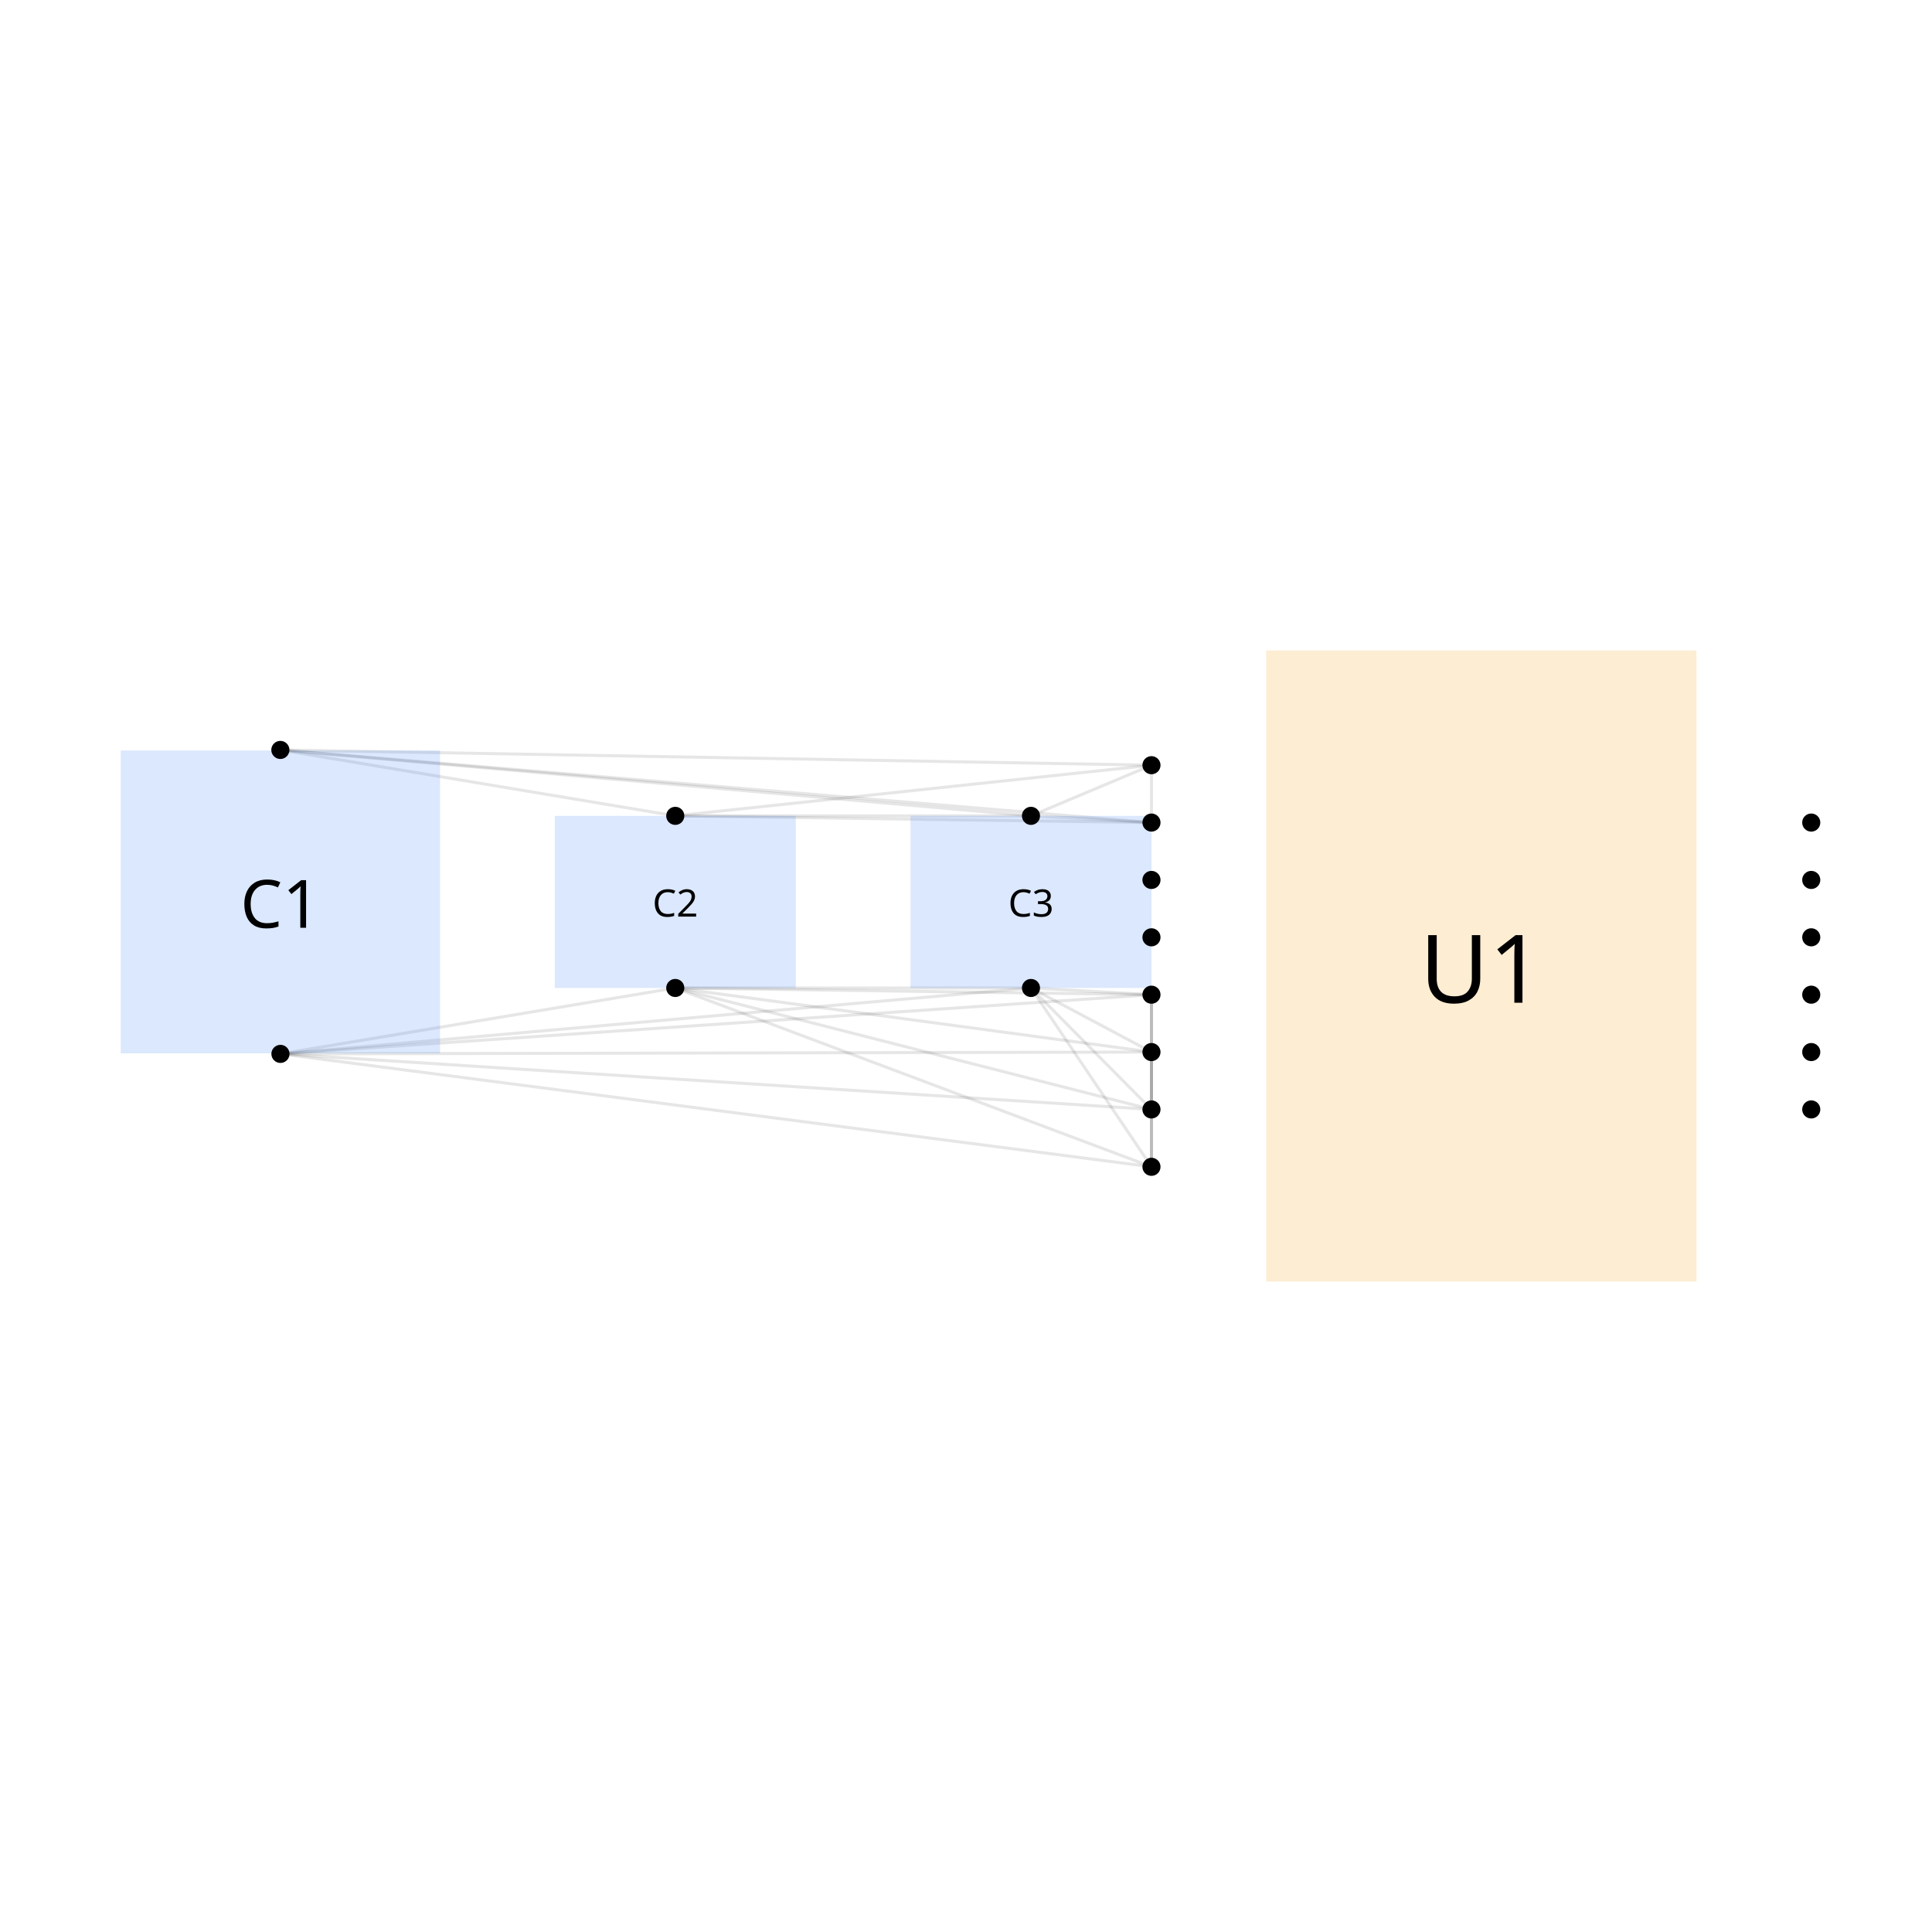
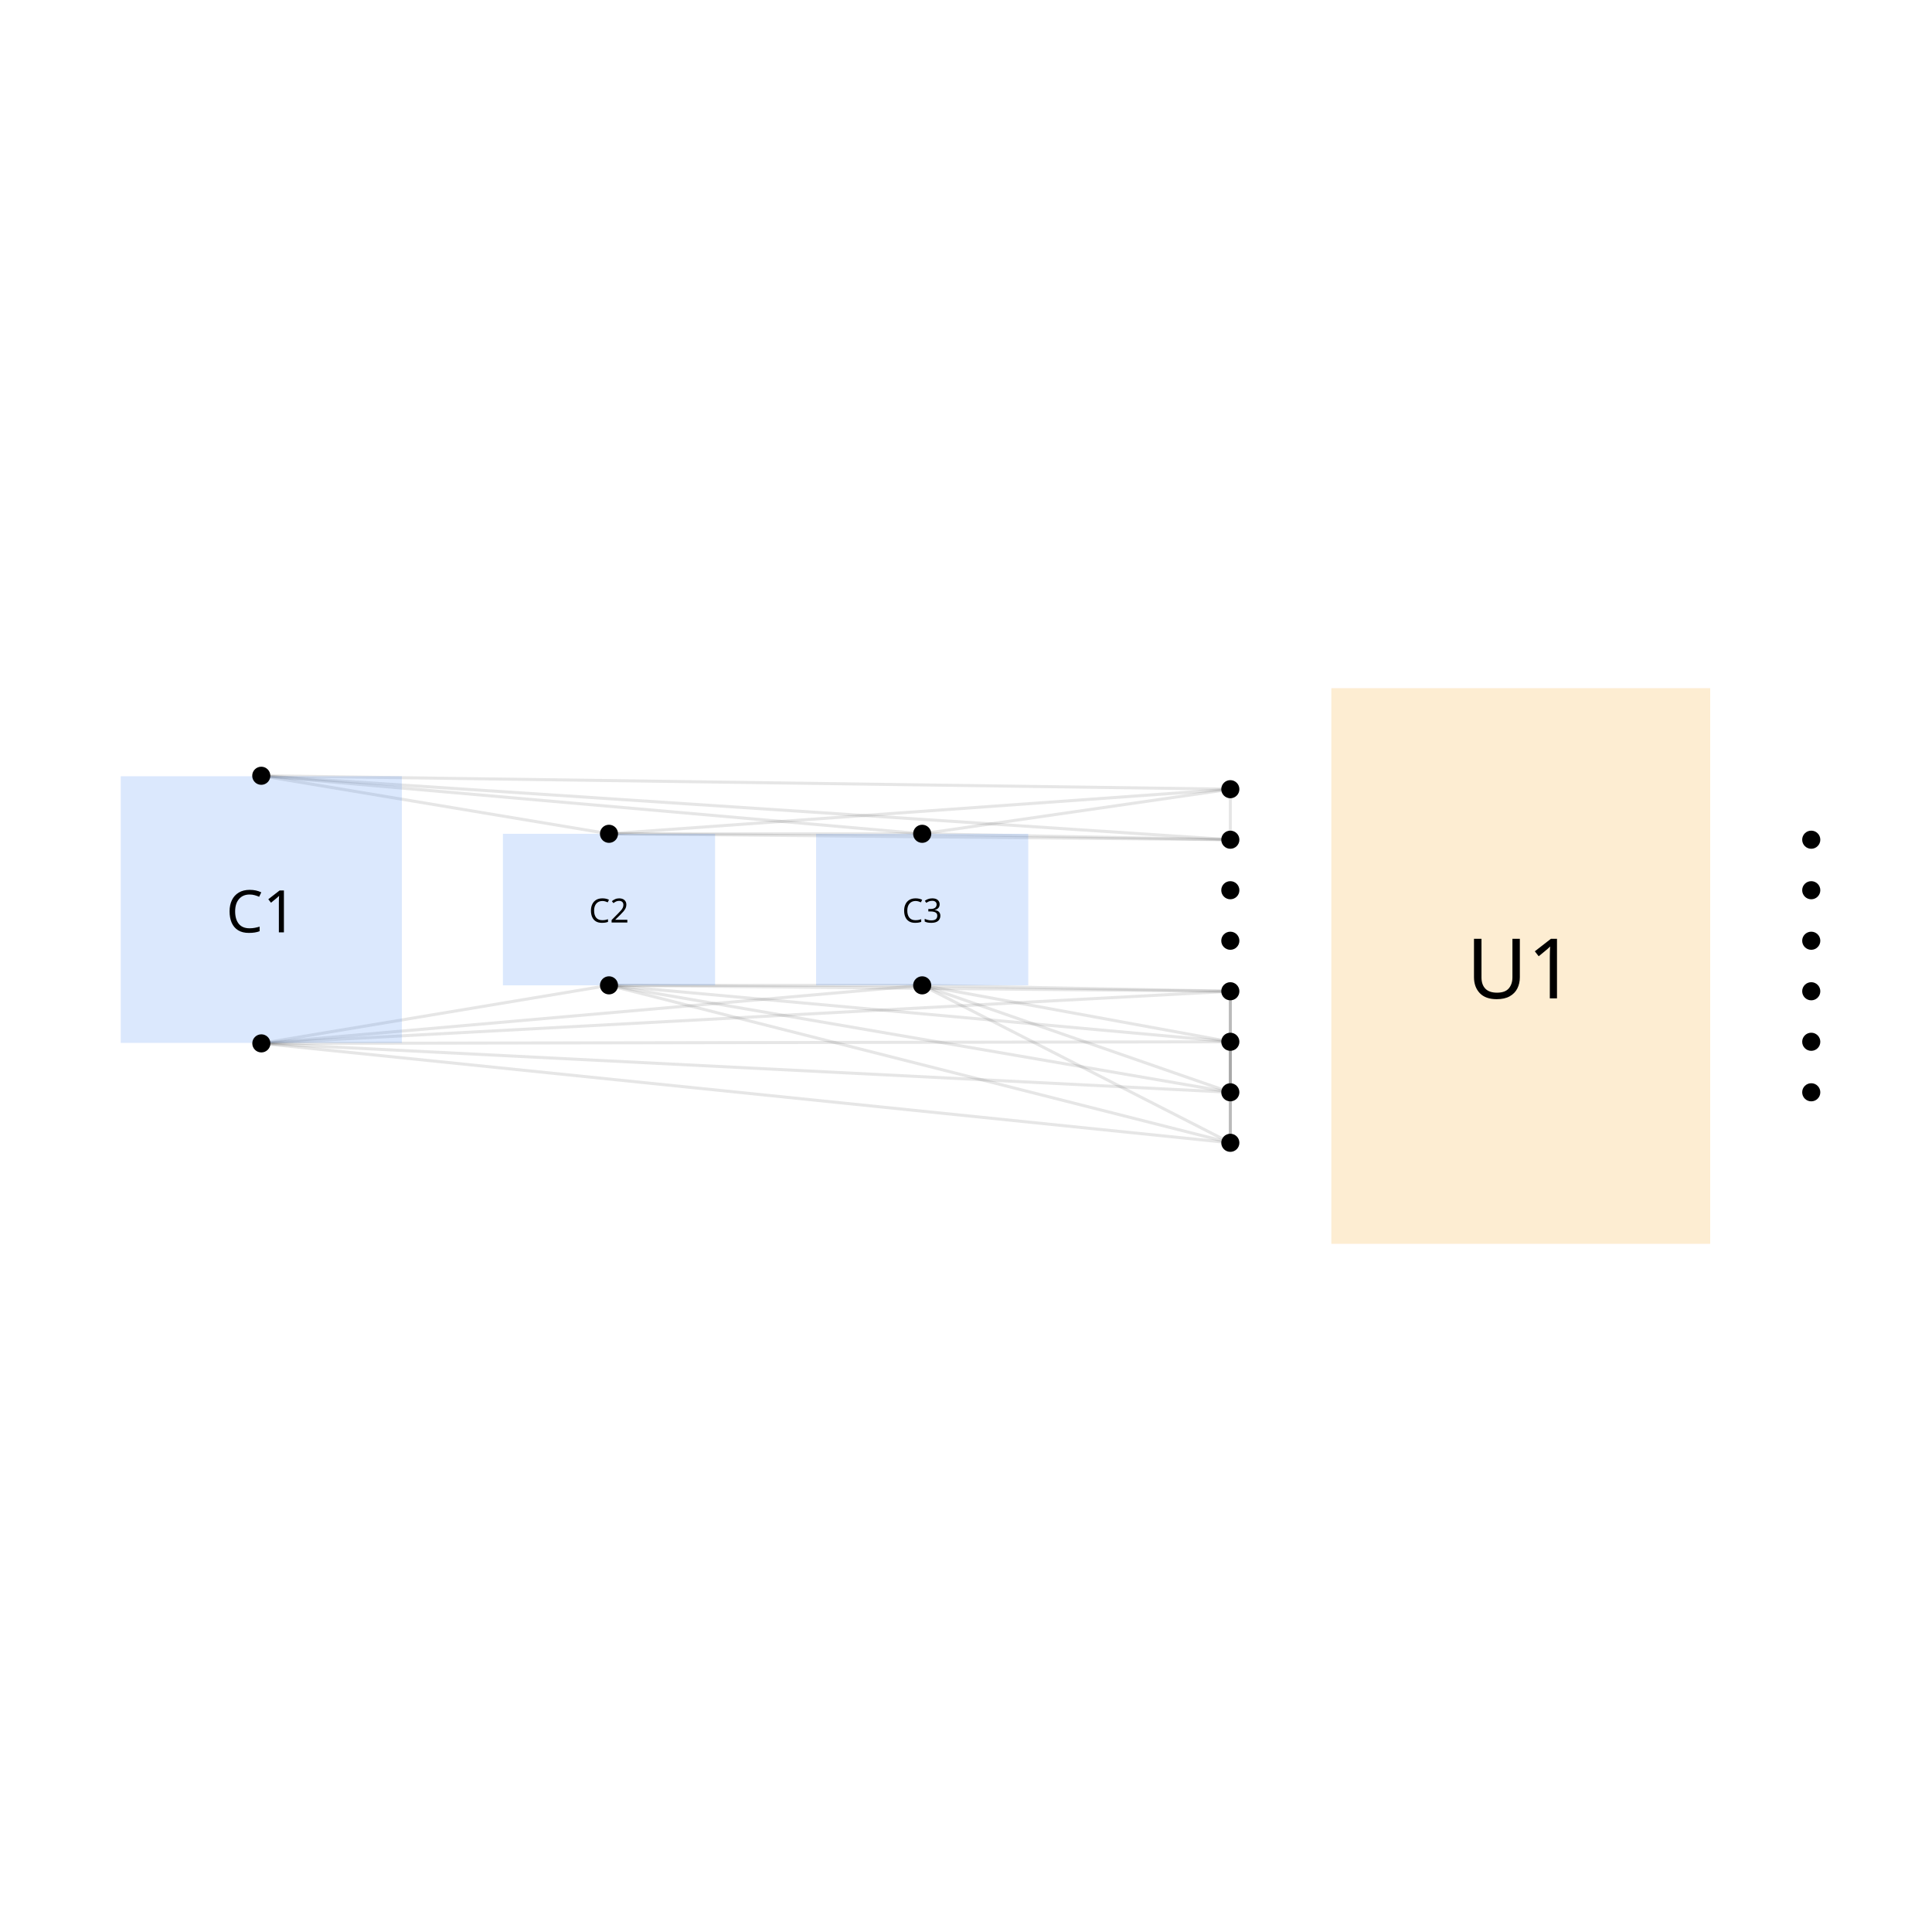
<svg xmlns="http://www.w3.org/2000/svg" width="640" height="640" viewBox="0 0 640 640">
  <rect width="100%" height="100%" fill="white" />
  <g>
-     <polyline data-points="-1.15,0.7 -1.15,0.49999999999999994" data-type="line" data-label="" points="381.437,253.481 381.437,272.486" fill="none" stroke="rgba(0,0,0,0.1)" stroke-width="1px" />
+     <polyline data-points="-1.15,0.7 -1.15,0.49999999999999994" data-type="line" data-label="" points="407.561,261.432 407.561,278.165" fill="none" stroke="rgba(0,0,0,0.1)" stroke-width="1px" />
  </g>
  <g>
-     <polyline data-points="-1.15,0.7 -4.186668599999996,0.7531889000000002" data-type="line" data-label="" points="381.437,253.481 92.871,248.426" fill="none" stroke="rgba(0,0,0,0.1)" stroke-width="1px" />
+     <polyline data-points="-1.15,0.7 -4.986668599999997,0.7531889000000002" data-type="line" data-label="" points="407.561,261.432 86.551,256.981" fill="none" stroke="rgba(0,0,0,0.1)" stroke-width="1px" />
  </g>
  <g>
-     <polyline data-points="-1.15,0.7 -2.81,0.5234055499999999" data-type="line" data-label="" points="381.437,253.481 223.692,270.262" fill="none" stroke="rgba(0,0,0,0.1)" stroke-width="1px" />
+     <polyline data-points="-1.15,0.7 -3.6100000000000003,0.5234055499999999" data-type="line" data-label="" points="407.561,261.432 201.736,276.207" fill="none" stroke="rgba(0,0,0,0.1)" stroke-width="1px" />
  </g>
  <g>
-     <polyline data-points="-1.15,0.7 -1.5699999999999998,0.5234055499999999" data-type="line" data-label="" points="381.437,253.481 341.526,270.262" fill="none" stroke="rgba(0,0,0,0.1)" stroke-width="1px" />
+     <polyline data-points="-1.15,0.7 -2.37,0.5234055499999999" data-type="line" data-label="" points="407.561,261.432 305.485,276.207" fill="none" stroke="rgba(0,0,0,0.1)" stroke-width="1px" />
  </g>
  <g>
-     <polyline data-points="-1.15,0.49999999999999994 -4.186668599999996,0.7531889000000002" data-type="line" data-label="" points="381.437,272.486 92.871,248.426" fill="none" stroke="rgba(0,0,0,0.1)" stroke-width="1px" />
+     <polyline data-points="-1.15,0.49999999999999994 -4.986668599999997,0.7531889000000002" data-type="line" data-label="" points="407.561,278.165 86.551,256.981" fill="none" stroke="rgba(0,0,0,0.1)" stroke-width="1px" />
  </g>
  <g>
-     <polyline data-points="-1.15,0.49999999999999994 -2.81,0.5234055499999999" data-type="line" data-label="" points="381.437,272.486 223.692,270.262" fill="none" stroke="rgba(0,0,0,0.1)" stroke-width="1px" />
+     <polyline data-points="-1.15,0.49999999999999994 -3.6100000000000003,0.5234055499999999" data-type="line" data-label="" points="407.561,278.165 201.736,276.207" fill="none" stroke="rgba(0,0,0,0.1)" stroke-width="1px" />
  </g>
  <g>
-     <polyline data-points="-1.15,0.49999999999999994 -1.5699999999999998,0.5234055499999999" data-type="line" data-label="" points="381.437,272.486 341.526,270.262" fill="none" stroke="rgba(0,0,0,0.1)" stroke-width="1px" />
+     <polyline data-points="-1.15,0.49999999999999994 -2.37,0.5234055499999999" data-type="line" data-label="" points="407.561,278.165 305.485,276.207" fill="none" stroke="rgba(0,0,0,0.1)" stroke-width="1px" />
  </g>
  <g>
-     <polyline data-points="-4.186668599999996,0.7531889000000002 -2.81,0.5234055499999999" data-type="line" data-label="" points="92.871,248.426 223.692,270.262" fill="none" stroke="rgba(0,0,0,0.1)" stroke-width="1px" />
+     <polyline data-points="-4.986668599999997,0.7531889000000002 -3.6100000000000003,0.5234055499999999" data-type="line" data-label="" points="86.551,256.981 201.736,276.207" fill="none" stroke="rgba(0,0,0,0.1)" stroke-width="1px" />
  </g>
  <g>
-     <polyline data-points="-4.186668599999996,0.7531889000000002 -1.5699999999999998,0.5234055499999999" data-type="line" data-label="" points="92.871,248.426 341.526,270.262" fill="none" stroke="rgba(0,0,0,0.1)" stroke-width="1px" />
+     <polyline data-points="-4.986668599999997,0.7531889000000002 -2.37,0.5234055499999999" data-type="line" data-label="" points="86.551,256.981 305.485,276.207" fill="none" stroke="rgba(0,0,0,0.1)" stroke-width="1px" />
  </g>
  <g>
-     <polyline data-points="-2.81,0.5234055499999999 -1.5699999999999998,0.5234055499999999" data-type="line" data-label="" points="223.692,270.262 341.526,270.262" fill="none" stroke="rgba(0,0,0,0.1)" stroke-width="1px" />
+     <polyline data-points="-3.6100000000000003,0.5234055499999999 -2.37,0.5234055499999999" data-type="line" data-label="" points="201.736,276.207 305.485,276.207" fill="none" stroke="rgba(0,0,0,0.1)" stroke-width="1px" />
  </g>
  <g>
-     <polyline data-points="-1.15,-0.7 -1.15,-0.30000000000000004" data-type="line" data-label="" points="381.437,386.519 381.437,348.508" fill="none" stroke="rgba(0,0,0,0.1)" stroke-width="1px" />
+     <polyline data-points="-1.15,-0.7 -1.15,-0.30000000000000004" data-type="line" data-label="" points="407.561,378.568 407.561,345.101" fill="none" stroke="rgba(0,0,0,0.1)" stroke-width="1px" />
  </g>
  <g>
-     <polyline data-points="-1.15,-0.7 -1.15,-0.5" data-type="line" data-label="" points="381.437,386.519 381.437,367.514" fill="none" stroke="rgba(0,0,0,0.1)" stroke-width="1px" />
+     <polyline data-points="-1.15,-0.7 -1.15,-0.5" data-type="line" data-label="" points="407.561,378.568 407.561,361.835" fill="none" stroke="rgba(0,0,0,0.1)" stroke-width="1px" />
  </g>
  <g>
-     <polyline data-points="-1.15,-0.7 -1.15,-0.10000000000000009" data-type="line" data-label="" points="381.437,386.519 381.437,329.503" fill="none" stroke="rgba(0,0,0,0.1)" stroke-width="1px" />
+     <polyline data-points="-1.15,-0.7 -1.15,-0.10000000000000009" data-type="line" data-label="" points="407.561,378.568 407.561,328.367" fill="none" stroke="rgba(0,0,0,0.1)" stroke-width="1px" />
  </g>
  <g>
-     <polyline data-points="-1.15,-0.7 -4.186371599999998,-0.30637780000000026" data-type="line" data-label="" points="381.437,386.519 92.899,349.114" fill="none" stroke="rgba(0,0,0,0.1)" stroke-width="1px" />
+     <polyline data-points="-1.15,-0.7 -4.986371599999999,-0.30637780000000026" data-type="line" data-label="" points="407.561,378.568 86.576,345.634" fill="none" stroke="rgba(0,0,0,0.1)" stroke-width="1px" />
  </g>
  <g>
-     <polyline data-points="-1.15,-0.7 -2.81,-0.07659445000000006" data-type="line" data-label="" points="381.437,386.519 223.692,327.279" fill="none" stroke="rgba(0,0,0,0.1)" stroke-width="1px" />
+     <polyline data-points="-1.15,-0.7 -3.6100000000000003,-0.07659445000000006" data-type="line" data-label="" points="407.561,378.568 201.736,326.409" fill="none" stroke="rgba(0,0,0,0.1)" stroke-width="1px" />
  </g>
  <g>
-     <polyline data-points="-1.15,-0.7 -1.5699999999999998,-0.07659445000000006" data-type="line" data-label="" points="381.437,386.519 341.526,327.279" fill="none" stroke="rgba(0,0,0,0.1)" stroke-width="1px" />
+     <polyline data-points="-1.15,-0.7 -2.37,-0.07659445000000006" data-type="line" data-label="" points="407.561,378.568 305.485,326.409" fill="none" stroke="rgba(0,0,0,0.1)" stroke-width="1px" />
  </g>
  <g>
-     <polyline data-points="-1.15,-0.30000000000000004 -1.15,-0.5" data-type="line" data-label="" points="381.437,348.508 381.437,367.514" fill="none" stroke="rgba(0,0,0,0.1)" stroke-width="1px" />
+     <polyline data-points="-1.15,-0.30000000000000004 -1.15,-0.5" data-type="line" data-label="" points="407.561,345.101 407.561,361.835" fill="none" stroke="rgba(0,0,0,0.1)" stroke-width="1px" />
  </g>
  <g>
-     <polyline data-points="-1.15,-0.30000000000000004 -1.15,-0.10000000000000009" data-type="line" data-label="" points="381.437,348.508 381.437,329.503" fill="none" stroke="rgba(0,0,0,0.1)" stroke-width="1px" />
+     <polyline data-points="-1.15,-0.30000000000000004 -1.15,-0.10000000000000009" data-type="line" data-label="" points="407.561,345.101 407.561,328.367" fill="none" stroke="rgba(0,0,0,0.1)" stroke-width="1px" />
  </g>
  <g>
-     <polyline data-points="-1.15,-0.30000000000000004 -4.186371599999998,-0.30637780000000026" data-type="line" data-label="" points="381.437,348.508 92.899,349.114" fill="none" stroke="rgba(0,0,0,0.1)" stroke-width="1px" />
+     <polyline data-points="-1.15,-0.30000000000000004 -4.986371599999999,-0.30637780000000026" data-type="line" data-label="" points="407.561,345.101 86.576,345.634" fill="none" stroke="rgba(0,0,0,0.1)" stroke-width="1px" />
  </g>
  <g>
-     <polyline data-points="-1.15,-0.30000000000000004 -2.81,-0.07659445000000006" data-type="line" data-label="" points="381.437,348.508 223.692,327.279" fill="none" stroke="rgba(0,0,0,0.1)" stroke-width="1px" />
+     <polyline data-points="-1.15,-0.30000000000000004 -3.6100000000000003,-0.07659445000000006" data-type="line" data-label="" points="407.561,345.101 201.736,326.409" fill="none" stroke="rgba(0,0,0,0.1)" stroke-width="1px" />
  </g>
  <g>
-     <polyline data-points="-1.15,-0.30000000000000004 -1.5699999999999998,-0.07659445000000006" data-type="line" data-label="" points="381.437,348.508 341.526,327.279" fill="none" stroke="rgba(0,0,0,0.1)" stroke-width="1px" />
+     <polyline data-points="-1.15,-0.30000000000000004 -2.37,-0.07659445000000006" data-type="line" data-label="" points="407.561,345.101 305.485,326.409" fill="none" stroke="rgba(0,0,0,0.1)" stroke-width="1px" />
  </g>
  <g>
-     <polyline data-points="-1.15,-0.5 -1.15,-0.10000000000000009" data-type="line" data-label="" points="381.437,367.514 381.437,329.503" fill="none" stroke="rgba(0,0,0,0.1)" stroke-width="1px" />
+     <polyline data-points="-1.15,-0.5 -1.15,-0.10000000000000009" data-type="line" data-label="" points="407.561,361.835 407.561,328.367" fill="none" stroke="rgba(0,0,0,0.1)" stroke-width="1px" />
  </g>
  <g>
-     <polyline data-points="-1.15,-0.5 -4.186371599999998,-0.30637780000000026" data-type="line" data-label="" points="381.437,367.514 92.899,349.114" fill="none" stroke="rgba(0,0,0,0.1)" stroke-width="1px" />
+     <polyline data-points="-1.15,-0.5 -4.986371599999999,-0.30637780000000026" data-type="line" data-label="" points="407.561,361.835 86.576,345.634" fill="none" stroke="rgba(0,0,0,0.1)" stroke-width="1px" />
  </g>
  <g>
-     <polyline data-points="-1.15,-0.5 -2.81,-0.07659445000000006" data-type="line" data-label="" points="381.437,367.514 223.692,327.279" fill="none" stroke="rgba(0,0,0,0.1)" stroke-width="1px" />
+     <polyline data-points="-1.15,-0.5 -3.6100000000000003,-0.07659445000000006" data-type="line" data-label="" points="407.561,361.835 201.736,326.409" fill="none" stroke="rgba(0,0,0,0.1)" stroke-width="1px" />
  </g>
  <g>
-     <polyline data-points="-1.15,-0.5 -1.5699999999999998,-0.07659445000000006" data-type="line" data-label="" points="381.437,367.514 341.526,327.279" fill="none" stroke="rgba(0,0,0,0.1)" stroke-width="1px" />
+     <polyline data-points="-1.15,-0.5 -2.37,-0.07659445000000006" data-type="line" data-label="" points="407.561,361.835 305.485,326.409" fill="none" stroke="rgba(0,0,0,0.1)" stroke-width="1px" />
  </g>
  <g>
-     <polyline data-points="-1.15,-0.10000000000000009 -4.186371599999998,-0.30637780000000026" data-type="line" data-label="" points="381.437,329.503 92.899,349.114" fill="none" stroke="rgba(0,0,0,0.1)" stroke-width="1px" />
+     <polyline data-points="-1.15,-0.10000000000000009 -4.986371599999999,-0.30637780000000026" data-type="line" data-label="" points="407.561,328.367 86.576,345.634" fill="none" stroke="rgba(0,0,0,0.1)" stroke-width="1px" />
  </g>
  <g>
-     <polyline data-points="-1.15,-0.10000000000000009 -2.81,-0.07659445000000006" data-type="line" data-label="" points="381.437,329.503 223.692,327.279" fill="none" stroke="rgba(0,0,0,0.1)" stroke-width="1px" />
+     <polyline data-points="-1.15,-0.10000000000000009 -3.6100000000000003,-0.07659445000000006" data-type="line" data-label="" points="407.561,328.367 201.736,326.409" fill="none" stroke="rgba(0,0,0,0.1)" stroke-width="1px" />
  </g>
  <g>
-     <polyline data-points="-1.15,-0.10000000000000009 -1.5699999999999998,-0.07659445000000006" data-type="line" data-label="" points="381.437,329.503 341.526,327.279" fill="none" stroke="rgba(0,0,0,0.1)" stroke-width="1px" />
+     <polyline data-points="-1.15,-0.10000000000000009 -2.37,-0.07659445000000006" data-type="line" data-label="" points="407.561,328.367 305.485,326.409" fill="none" stroke="rgba(0,0,0,0.1)" stroke-width="1px" />
  </g>
  <g>
-     <polyline data-points="-4.186371599999998,-0.30637780000000026 -2.81,-0.07659445000000006" data-type="line" data-label="" points="92.899,349.114 223.692,327.279" fill="none" stroke="rgba(0,0,0,0.1)" stroke-width="1px" />
+     <polyline data-points="-4.986371599999999,-0.30637780000000026 -3.6100000000000003,-0.07659445000000006" data-type="line" data-label="" points="86.576,345.634 201.736,326.409" fill="none" stroke="rgba(0,0,0,0.1)" stroke-width="1px" />
  </g>
  <g>
-     <polyline data-points="-4.186371599999998,-0.30637780000000026 -1.5699999999999998,-0.07659445000000006" data-type="line" data-label="" points="92.899,349.114 341.526,327.279" fill="none" stroke="rgba(0,0,0,0.1)" stroke-width="1px" />
+     <polyline data-points="-4.986371599999999,-0.30637780000000026 -2.37,-0.07659445000000006" data-type="line" data-label="" points="86.576,345.634 305.485,326.409" fill="none" stroke="rgba(0,0,0,0.1)" stroke-width="1px" />
  </g>
  <g>
-     <polyline data-points="-2.81,-0.07659445000000006 -1.5699999999999998,-0.07659445000000006" data-type="line" data-label="" points="223.692,327.279 341.526,327.279" fill="none" stroke="rgba(0,0,0,0.1)" stroke-width="1px" />
+     <polyline data-points="-3.6100000000000003,-0.07659445000000006 -2.37,-0.07659445000000006" data-type="line" data-label="" points="201.736,326.409 305.485,326.409" fill="none" stroke="rgba(0,0,0,0.1)" stroke-width="1px" />
  </g>
  <g>
-     <rect data-type="rect" data-label="U1" data-x="0" data-y="0" x="419.448" y="215.47" width="142.541" height="209.06" fill="rgba(245, 158, 11, 0.18)" stroke="none" stroke-width="0.011" />
+     <rect data-type="rect" data-label="U1" data-x="0" data-y="0" x="441.029" y="227.964" width="125.504" height="184.072" fill="rgba(245, 158, 11, 0.18)" stroke="none" stroke-width="0.012" />
  </g>
  <g>
-     <rect data-type="rect" data-label="C1" data-x="-4.186520099999997" data-y="0.22340554999999993" x="40" y="248.604" width="105.769" height="100.332" fill="rgba(59, 130, 246, 0.18)" stroke="none" stroke-width="0.011" />
+     <rect data-type="rect" data-label="C1" data-x="-4.986520099999998" data-y="0.22340554999999993" x="40" y="257.138" width="93.127" height="88.339" fill="rgba(59, 130, 246, 0.18)" stroke="none" stroke-width="0.012" />
  </g>
  <g>
-     <rect data-type="rect" data-label="C2" data-x="-2.81" data-y="0.22340554999999993" x="183.78" y="270.262" width="79.823" height="57.016" fill="rgba(59, 130, 246, 0.18)" stroke="none" stroke-width="0.011" />
+     <rect data-type="rect" data-label="C2" data-x="-3.6100000000000003" data-y="0.22340554999999993" x="166.595" y="276.207" width="70.282" height="50.201" fill="rgba(59, 130, 246, 0.18)" stroke="none" stroke-width="0.012" />
  </g>
  <g>
-     <rect data-type="rect" data-label="C3" data-x="-1.5699999999999998" data-y="0.22340554999999993" x="301.614" y="270.262" width="79.823" height="57.016" fill="rgba(59, 130, 246, 0.18)" stroke="none" stroke-width="0.011" />
+     <rect data-type="rect" data-label="C3" data-x="-2.37" data-y="0.22340554999999993" x="270.344" y="276.207" width="70.282" height="50.201" fill="rgba(59, 130, 246, 0.18)" stroke="none" stroke-width="0.012" />
  </g>
-   <text data-type="text" data-label="U1" data-x="0" data-y="0" x="490.719" y="320" fill="black" font-size="31.359" font-family="sans-serif" text-anchor="middle" dominant-baseline="central">U1</text>
-   <text data-type="text" data-label="C1" data-x="-4.186520099999997" data-y="0.22340554999999993" x="92.885" y="298.77" fill="black" font-size="22.073" font-family="sans-serif" text-anchor="middle" dominant-baseline="central">C1</text>
-   <text data-type="text" data-label="C2" data-x="-2.81" data-y="0.22340554999999993" x="223.692" y="298.77" fill="black" font-size="12.544" font-family="sans-serif" text-anchor="middle" dominant-baseline="central">C2</text>
-   <text data-type="text" data-label="C3" data-x="-1.5699999999999998" data-y="0.22340554999999993" x="341.526" y="298.77" fill="black" font-size="12.544" font-family="sans-serif" text-anchor="middle" dominant-baseline="central">C3</text>
+   <text data-type="text" data-label="U1" data-x="0" data-y="0" x="503.781" y="320" fill="black" font-size="27.611" font-family="sans-serif" text-anchor="middle" dominant-baseline="central">U1</text>
+   <text data-type="text" data-label="C1" data-x="-4.986520099999998" data-y="0.22340554999999993" x="86.563" y="301.308" fill="black" font-size="19.435" font-family="sans-serif" text-anchor="middle" dominant-baseline="central">C1</text>
+   <text data-type="text" data-label="C2" data-x="-3.6100000000000003" data-y="0.22340554999999993" x="201.736" y="301.308" fill="black" font-size="11.044" font-family="sans-serif" text-anchor="middle" dominant-baseline="central">C2</text>
+   <text data-type="text" data-label="C3" data-x="-2.37" data-y="0.22340554999999993" x="305.485" y="301.308" fill="black" font-size="11.044" font-family="sans-serif" text-anchor="middle" dominant-baseline="central">C3</text>
  <g>
-     <circle data-type="point" data-label="U1.1 (unnamedsubcircuitsubcircuit_source_group_0_connectivity_net0)" data-x="-1.15" data-y="0.7" cx="381.437" cy="253.481" r="3" fill="black" />
+     <circle data-type="point" data-label="U1.1 (unnamedsubcircuitsubcircuit_source_group_0_connectivity_net0)" data-x="-1.15" data-y="0.7" cx="407.561" cy="261.432" r="3" fill="black" />
  </g>
  <g>
-     <circle data-type="point" data-label="U1.2 (unnamedsubcircuitsubcircuit_source_group_0_connectivity_net1)" data-x="-1.15" data-y="-0.7" cx="381.437" cy="386.519" r="3" fill="black" />
+     <circle data-type="point" data-label="U1.2 (unnamedsubcircuitsubcircuit_source_group_0_connectivity_net1)" data-x="-1.15" data-y="-0.7" cx="407.561" cy="378.568" r="3" fill="black" />
  </g>
  <g>
-     <circle data-type="point" data-label="U1.3" data-x="-1.15" data-y="0.29999999999999993" cx="381.437" cy="291.492" r="3" fill="black" />
+     <circle data-type="point" data-label="U1.3" data-x="-1.15" data-y="0.29999999999999993" cx="407.561" cy="294.899" r="3" fill="black" />
  </g>
  <g>
-     <circle data-type="point" data-label="U1.4 (unnamedsubcircuitsubcircuit_source_group_0_connectivity_net1)" data-x="-1.15" data-y="-0.30000000000000004" cx="381.437" cy="348.508" r="3" fill="black" />
+     <circle data-type="point" data-label="U1.4 (unnamedsubcircuitsubcircuit_source_group_0_connectivity_net1)" data-x="-1.15" data-y="-0.30000000000000004" cx="407.561" cy="345.101" r="3" fill="black" />
  </g>
  <g>
-     <circle data-type="point" data-label="U1.5 (unnamedsubcircuitsubcircuit_source_group_0_connectivity_net1)" data-x="-1.15" data-y="-0.5" cx="381.437" cy="367.514" r="3" fill="black" />
+     <circle data-type="point" data-label="U1.5 (unnamedsubcircuitsubcircuit_source_group_0_connectivity_net1)" data-x="-1.15" data-y="-0.5" cx="407.561" cy="361.835" r="3" fill="black" />
  </g>
  <g>
-     <circle data-type="point" data-label="U1.6 (unnamedsubcircuitsubcircuit_source_group_0_connectivity_net0)" data-x="-1.15" data-y="0.49999999999999994" cx="381.437" cy="272.486" r="3" fill="black" />
+     <circle data-type="point" data-label="U1.6 (unnamedsubcircuitsubcircuit_source_group_0_connectivity_net0)" data-x="-1.15" data-y="0.49999999999999994" cx="407.561" cy="278.165" r="3" fill="black" />
  </g>
  <g>
-     <circle data-type="point" data-label="U1.7 (unnamedsubcircuitsubcircuit_source_group_0_connectivity_net2)" data-x="1.15" data-y="0.5" cx="600" cy="272.486" r="3" fill="black" />
+     <circle data-type="point" data-label="U1.7 (unnamedsubcircuitsubcircuit_source_group_0_connectivity_net2)" data-x="1.15" data-y="0.5" cx="600" cy="278.165" r="3" fill="black" />
  </g>
  <g>
-     <circle data-type="point" data-label="U1.8 (unnamedsubcircuitsubcircuit_source_group_0_connectivity_net6)" data-x="1.15" data-y="-0.3" cx="600" cy="348.508" r="3" fill="black" />
+     <circle data-type="point" data-label="U1.8 (unnamedsubcircuitsubcircuit_source_group_0_connectivity_net6)" data-x="1.15" data-y="-0.3" cx="600" cy="345.101" r="3" fill="black" />
  </g>
  <g>
-     <circle data-type="point" data-label="U1.9 (unnamedsubcircuitsubcircuit_source_group_0_connectivity_net7)" data-x="1.15" data-y="-0.5" cx="600" cy="367.514" r="3" fill="black" />
+     <circle data-type="point" data-label="U1.9 (unnamedsubcircuitsubcircuit_source_group_0_connectivity_net7)" data-x="1.15" data-y="-0.5" cx="600" cy="361.835" r="3" fill="black" />
  </g>
  <g>
-     <circle data-type="point" data-label="U1.10 (unnamedsubcircuitsubcircuit_source_group_0_connectivity_net1)" data-x="-1.15" data-y="-0.10000000000000009" cx="381.437" cy="329.503" r="3" fill="black" />
+     <circle data-type="point" data-label="U1.10 (unnamedsubcircuitsubcircuit_source_group_0_connectivity_net1)" data-x="-1.15" data-y="-0.10000000000000009" cx="407.561" cy="328.367" r="3" fill="black" />
  </g>
  <g>
-     <circle data-type="point" data-label="U1.11" data-x="-1.15" data-y="0.09999999999999987" cx="381.437" cy="310.497" r="3" fill="black" />
+     <circle data-type="point" data-label="U1.11" data-x="-1.15" data-y="0.09999999999999987" cx="407.561" cy="311.633" r="3" fill="black" />
  </g>
  <g>
-     <circle data-type="point" data-label="U1.12 (unnamedsubcircuitsubcircuit_source_group_0_connectivity_net3)" data-x="1.15" data-y="0.30000000000000004" cx="600" cy="291.492" r="3" fill="black" />
+     <circle data-type="point" data-label="U1.12 (unnamedsubcircuitsubcircuit_source_group_0_connectivity_net3)" data-x="1.15" data-y="0.30000000000000004" cx="600" cy="294.899" r="3" fill="black" />
  </g>
  <g>
-     <circle data-type="point" data-label="U1.13 (unnamedsubcircuitsubcircuit_source_group_0_connectivity_net4)" data-x="1.15" data-y="0.10000000000000009" cx="600" cy="310.497" r="3" fill="black" />
+     <circle data-type="point" data-label="U1.13 (unnamedsubcircuitsubcircuit_source_group_0_connectivity_net4)" data-x="1.15" data-y="0.10000000000000009" cx="600" cy="311.633" r="3" fill="black" />
  </g>
  <g>
-     <circle data-type="point" data-label="U1.14 (unnamedsubcircuitsubcircuit_source_group_0_connectivity_net5)" data-x="1.15" data-y="-0.09999999999999998" cx="600" cy="329.503" r="3" fill="black" />
+     <circle data-type="point" data-label="U1.14 (unnamedsubcircuitsubcircuit_source_group_0_connectivity_net5)" data-x="1.15" data-y="-0.09999999999999998" cx="600" cy="328.367" r="3" fill="black" />
  </g>
  <g>
-     <circle data-type="point" data-label="C1.2 (unnamedsubcircuitsubcircuit_source_group_0_connectivity_net1)" data-x="-4.186371599999998" data-y="-0.30637780000000026" cx="92.899" cy="349.114" r="3" fill="black" />
+     <circle data-type="point" data-label="C1.2 (unnamedsubcircuitsubcircuit_source_group_0_connectivity_net1)" data-x="-4.986371599999999" data-y="-0.30637780000000026" cx="86.576" cy="345.634" r="3" fill="black" />
  </g>
  <g>
-     <circle data-type="point" data-label="C1.1 (unnamedsubcircuitsubcircuit_source_group_0_connectivity_net0)" data-x="-4.186668599999996" data-y="0.7531889000000002" cx="92.871" cy="248.426" r="3" fill="black" />
+     <circle data-type="point" data-label="C1.1 (unnamedsubcircuitsubcircuit_source_group_0_connectivity_net0)" data-x="-4.986668599999997" data-y="0.7531889000000002" cx="86.551" cy="256.981" r="3" fill="black" />
  </g>
  <g>
-     <circle data-type="point" data-label="C2.1 (unnamedsubcircuitsubcircuit_source_group_0_connectivity_net0)" data-x="-2.81" data-y="0.5234055499999999" cx="223.692" cy="270.262" r="3" fill="black" />
+     <circle data-type="point" data-label="C2.1 (unnamedsubcircuitsubcircuit_source_group_0_connectivity_net0)" data-x="-3.6100000000000003" data-y="0.5234055499999999" cx="201.736" cy="276.207" r="3" fill="black" />
  </g>
  <g>
-     <circle data-type="point" data-label="C2.2 (unnamedsubcircuitsubcircuit_source_group_0_connectivity_net1)" data-x="-2.81" data-y="-0.07659445000000006" cx="223.692" cy="327.279" r="3" fill="black" />
+     <circle data-type="point" data-label="C2.2 (unnamedsubcircuitsubcircuit_source_group_0_connectivity_net1)" data-x="-3.6100000000000003" data-y="-0.07659445000000006" cx="201.736" cy="326.409" r="3" fill="black" />
  </g>
  <g>
-     <circle data-type="point" data-label="C3.1 (unnamedsubcircuitsubcircuit_source_group_0_connectivity_net0)" data-x="-1.5699999999999998" data-y="0.5234055499999999" cx="341.526" cy="270.262" r="3" fill="black" />
+     <circle data-type="point" data-label="C3.1 (unnamedsubcircuitsubcircuit_source_group_0_connectivity_net0)" data-x="-2.37" data-y="0.5234055499999999" cx="305.485" cy="276.207" r="3" fill="black" />
  </g>
  <g>
-     <circle data-type="point" data-label="C3.2 (unnamedsubcircuitsubcircuit_source_group_0_connectivity_net1)" data-x="-1.5699999999999998" data-y="-0.07659445000000006" cx="341.526" cy="327.279" r="3" fill="black" />
+     <circle data-type="point" data-label="C3.2 (unnamedsubcircuitsubcircuit_source_group_0_connectivity_net1)" data-x="-2.37" data-y="-0.07659445000000006" cx="305.485" cy="326.409" r="3" fill="black" />
  </g>
  <g id="crosshair" style="display: none">
    <line id="crosshair-h" y1="0" y2="640" stroke="#666" stroke-width="0.5" />
    <line id="crosshair-v" x1="0" x2="640" stroke="#666" stroke-width="0.5" />
    <text id="coordinates" font-family="monospace" font-size="12" fill="#666" />
  </g>
</svg>
